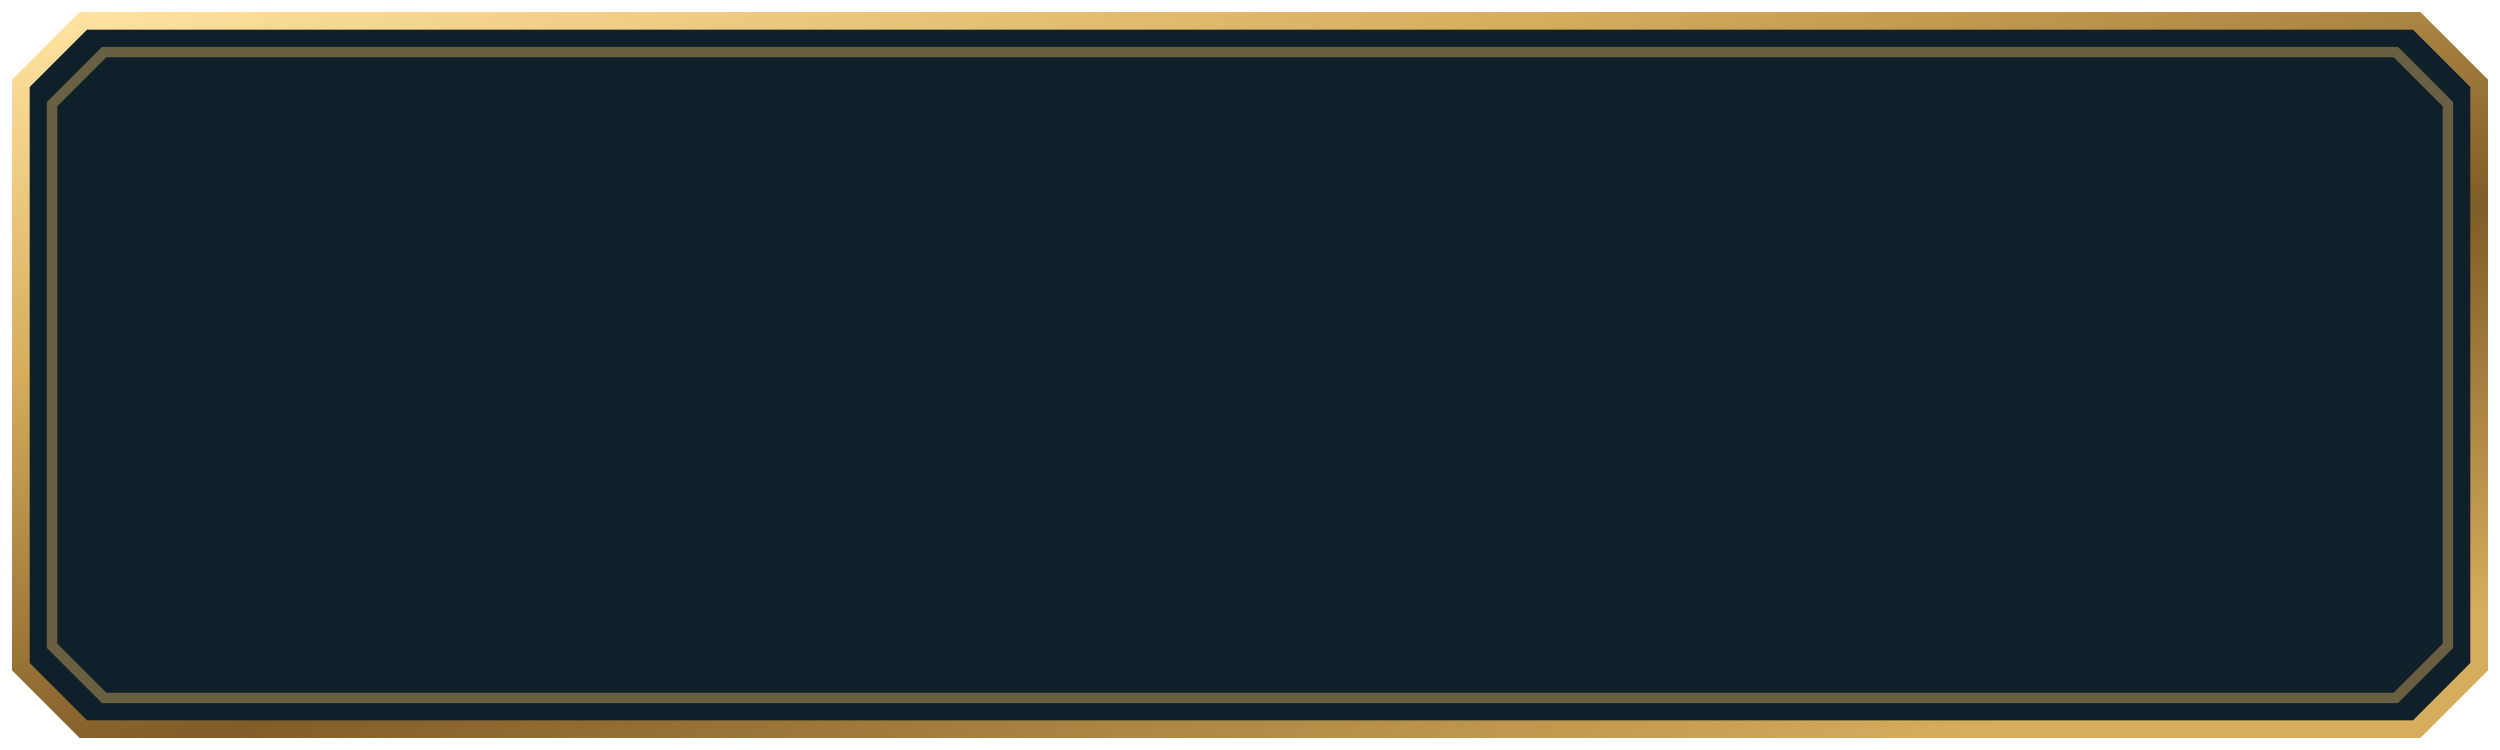
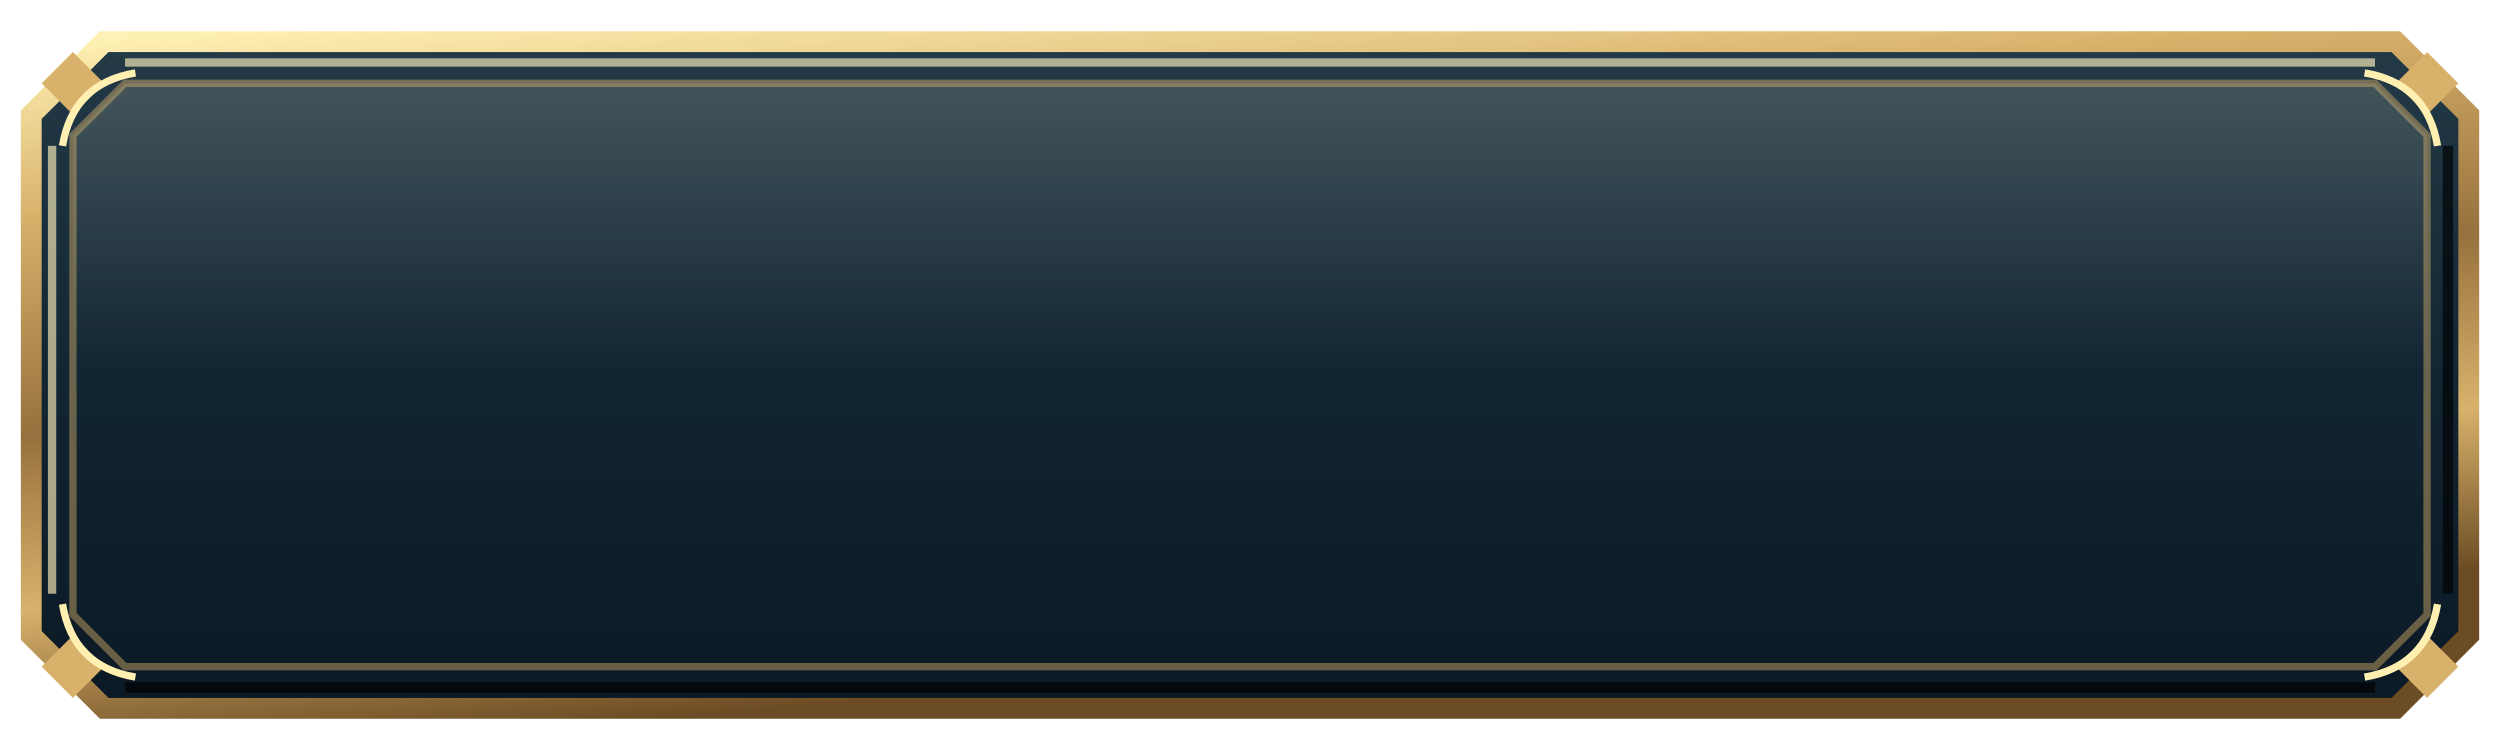
<svg xmlns="http://www.w3.org/2000/svg" width="240" height="72" preserveAspectRatio="none" viewBox="0 0 240 72">
  <defs>
-     <linearGradient id="g" x1="0" y1="0" x2=".8" y2="1">
-       <stop stop-color="#ffe3a0" />
-       <stop offset=".3" stop-color="#d5ad5c" />
-       <stop offset=".65" stop-color="#805c28" />
-       <stop offset="1" stop-color="#d5ad5c" />
+     <linearGradient id="surface" x2="0" y2="1">
+       <stop stop-color="#243a47" />
+       <stop offset=".5" stop-color="#122533" />
+       <stop offset="1" stop-color="#0b1924" />
    </linearGradient>
+     <linearGradient id="metal" x1="0" y1="0" x2=".3" y2="1">
+       <stop stop-color="#fff1b5" />
+       <stop offset=".24" stop-color="#d8b26b" />
+       <stop offset=".54" stop-color="#97713d" />
+       <stop offset=".78" stop-color="#d8b26b" />
+       <stop offset="1" stop-color="#6c4c24" />
+     </linearGradient>
+     <linearGradient id="sheen" x2="0" y2="1">
+       <stop stop-color="#fff6d5" stop-opacity=".15" />
+       <stop offset=".48" stop-color="#fff6d5" stop-opacity="0" />
+     </linearGradient>
+     <radialGradient id="warm" cx=".5" cy="0" r=".9">
+       <stop stop-color="#ffb94e" stop-opacity=".35" />
+       <stop offset=".7" stop-color="#f5a12c" stop-opacity="0" />
+     </radialGradient>
+     <filter id="glow" x="-.1" y="-.4" width="1.2" height="1.8">
+       <feGaussianBlur stdDeviation="2" />
+     </filter>
  </defs>
-   <path d="M8 2H232L238 8V64L232 70H8L2 64V8Z" fill="#10202b" stroke="url(#g)" stroke-width="1.7" />
-   <path d="M10 5H230L235 10V62L230 67H10L5 62V10Z" fill="none" stroke="#d5ad5c" opacity=".45" />
+   <path d="M10 4H230L237 11V61L230 68H10L3 61V11Z" fill="url(#surface)" stroke="url(#metal)" stroke-width="2" />
+   <path d="M12 8H228L233 13V59L228 64H12L7 59V13Z" fill="url(#sheen)" stroke="#d8b26b" stroke-opacity=".45" stroke-width=".7" />
+   <path d="M12 6H228M5 14V57" fill="none" stroke="#fff0bb" stroke-width=".8" opacity=".65" />
+   <path d="M12 66H228M235 14V57" fill="none" stroke="#000" stroke-width="1" opacity=".65" />
+   <g transform="translate(7 8) rotate(0)">
+     <path d="m0-3 3 3-3 3-3-3Z" fill="#d8b26b" />
+     <path d="M-1 6Q0 0 6-1" fill="none" stroke="#fff0b2" stroke-width=".7" />
+   </g>
+   <g transform="translate(233 8) rotate(90)">
+     <path d="m0-3 3 3-3 3-3-3Z" fill="#d8b26b" />
+     <path d="M-1 6Q0 0 6-1" fill="none" stroke="#fff0b2" stroke-width=".7" />
+   </g>
+   <g transform="translate(233 64) rotate(180)">
+     <path d="m0-3 3 3-3 3-3-3Z" fill="#d8b26b" />
+     <path d="M-1 6Q0 0 6-1" fill="none" stroke="#fff0b2" stroke-width=".7" />
+   </g>
+   <g transform="translate(7 64) rotate(270)">
+     <path d="m0-3 3 3-3 3-3-3Z" fill="#d8b26b" />
+     <path d="M-1 6Q0 0 6-1" fill="none" stroke="#fff0b2" stroke-width=".7" />
+   </g>
</svg>
